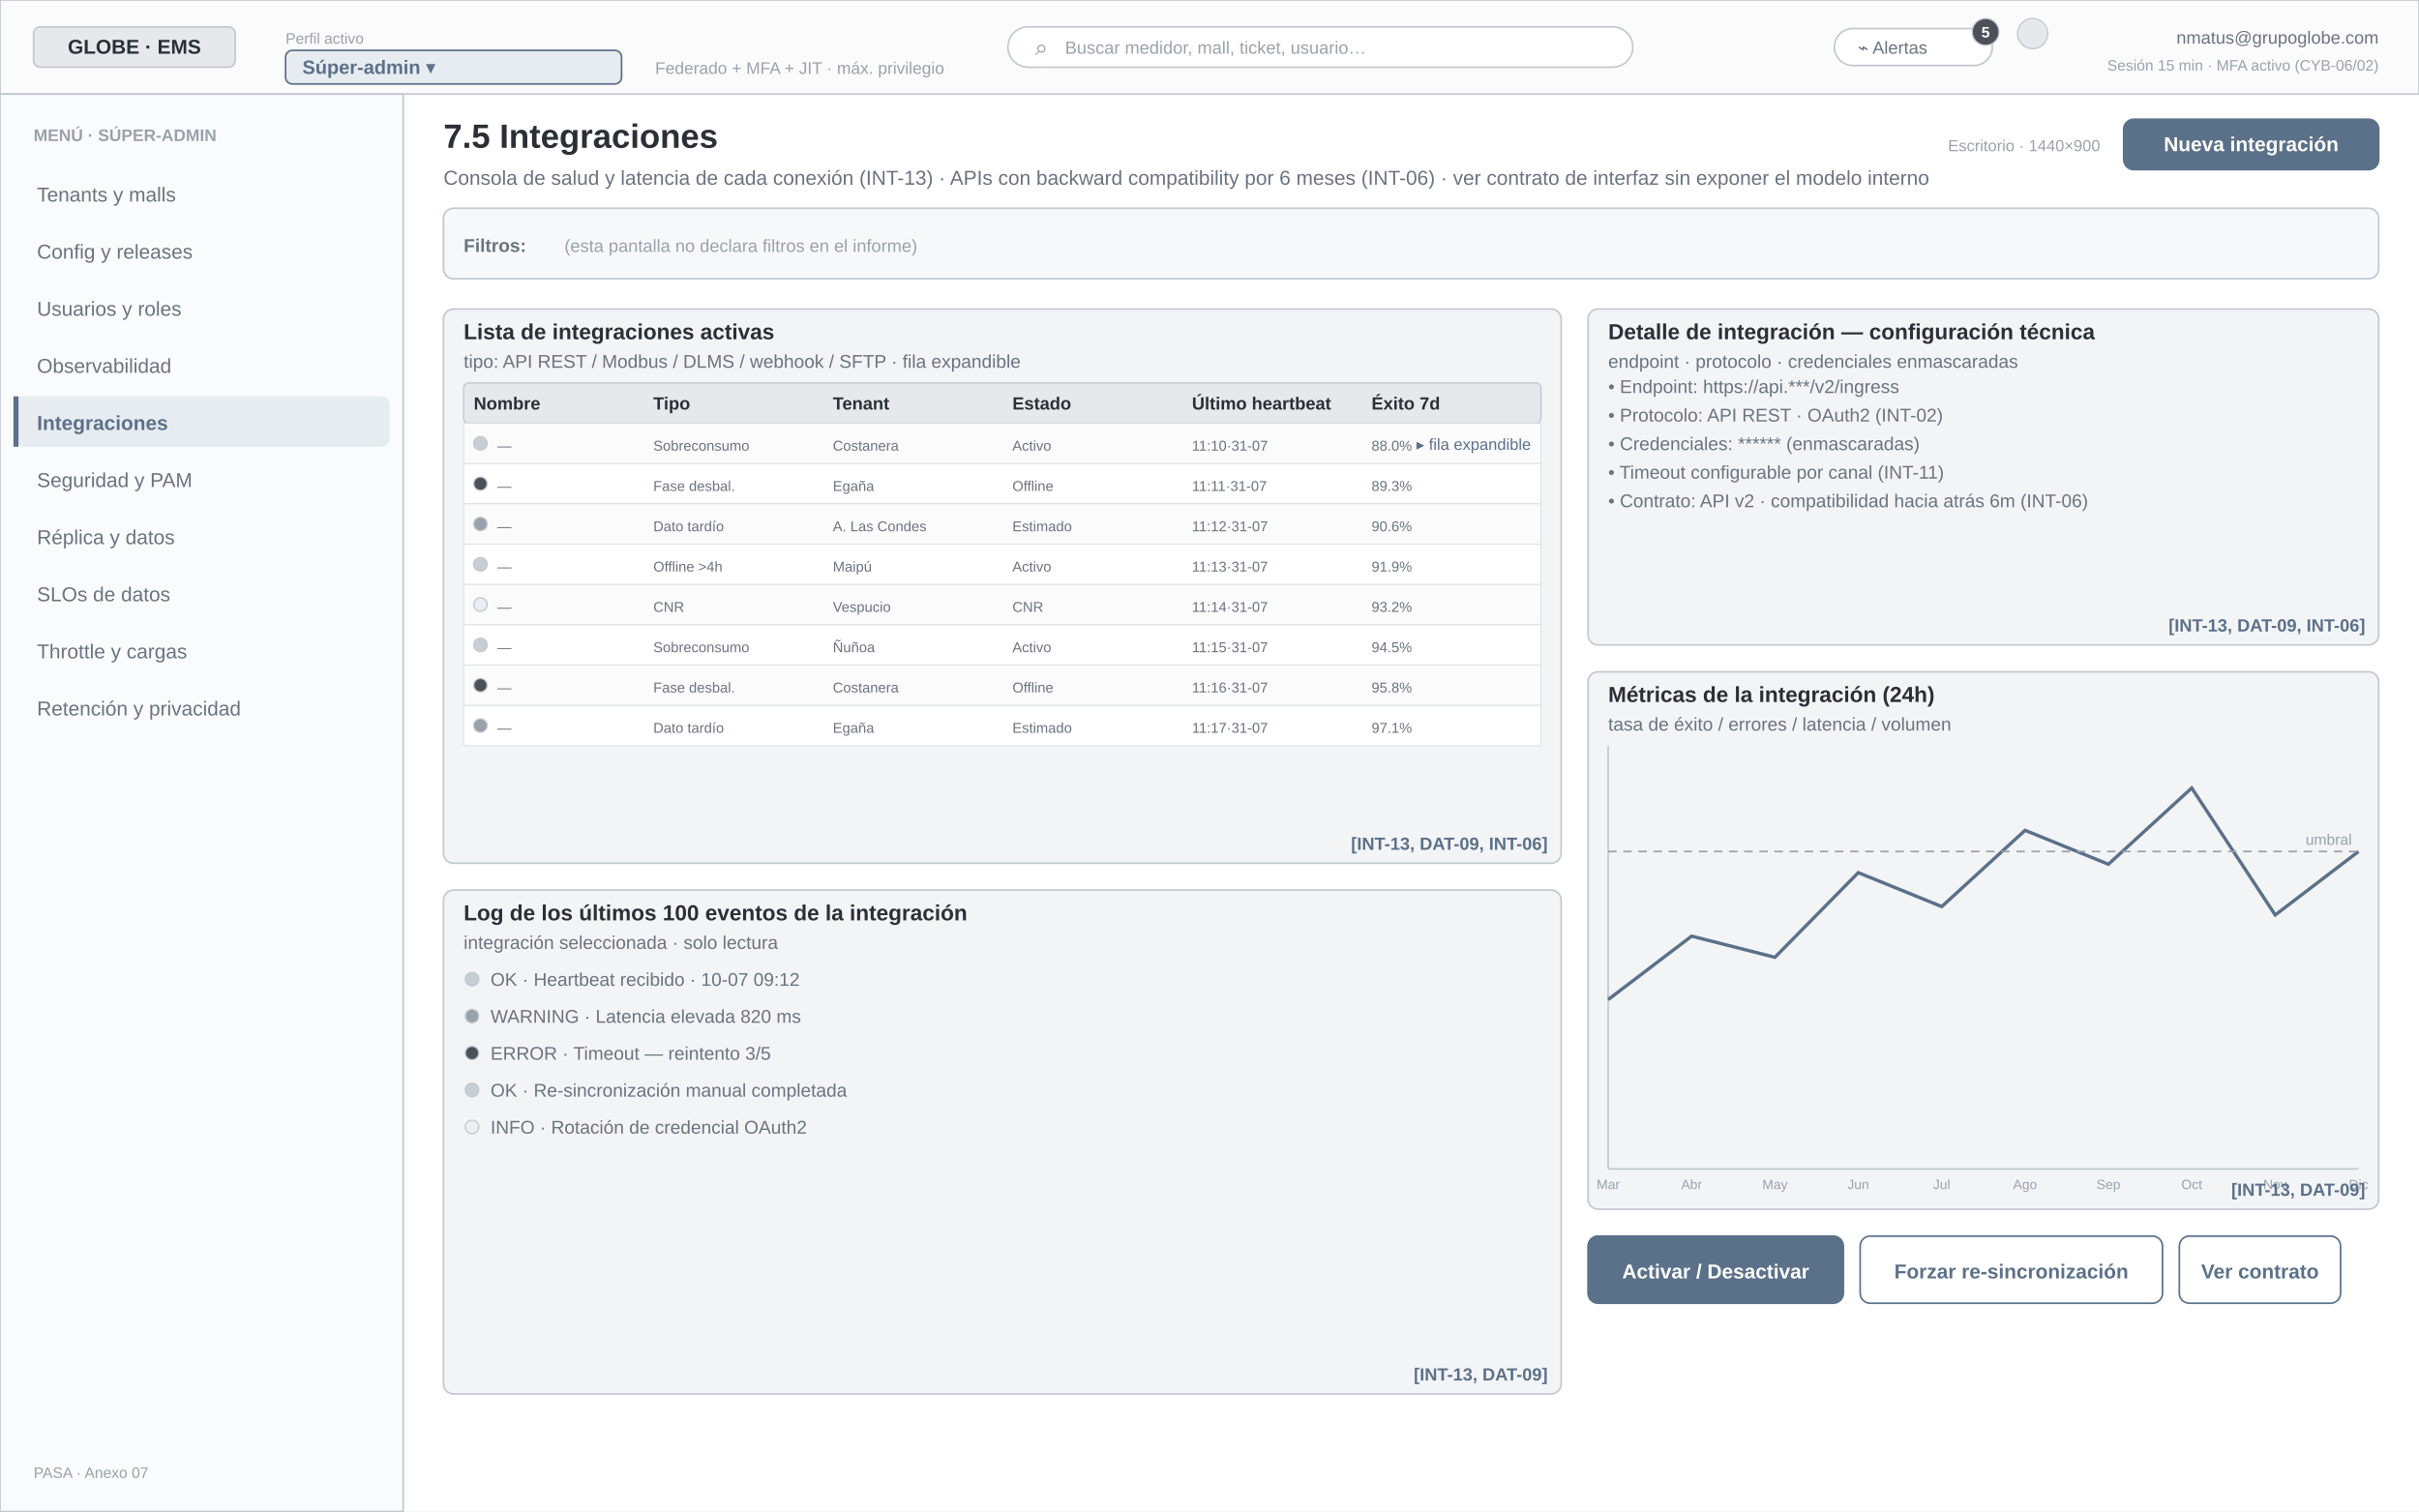
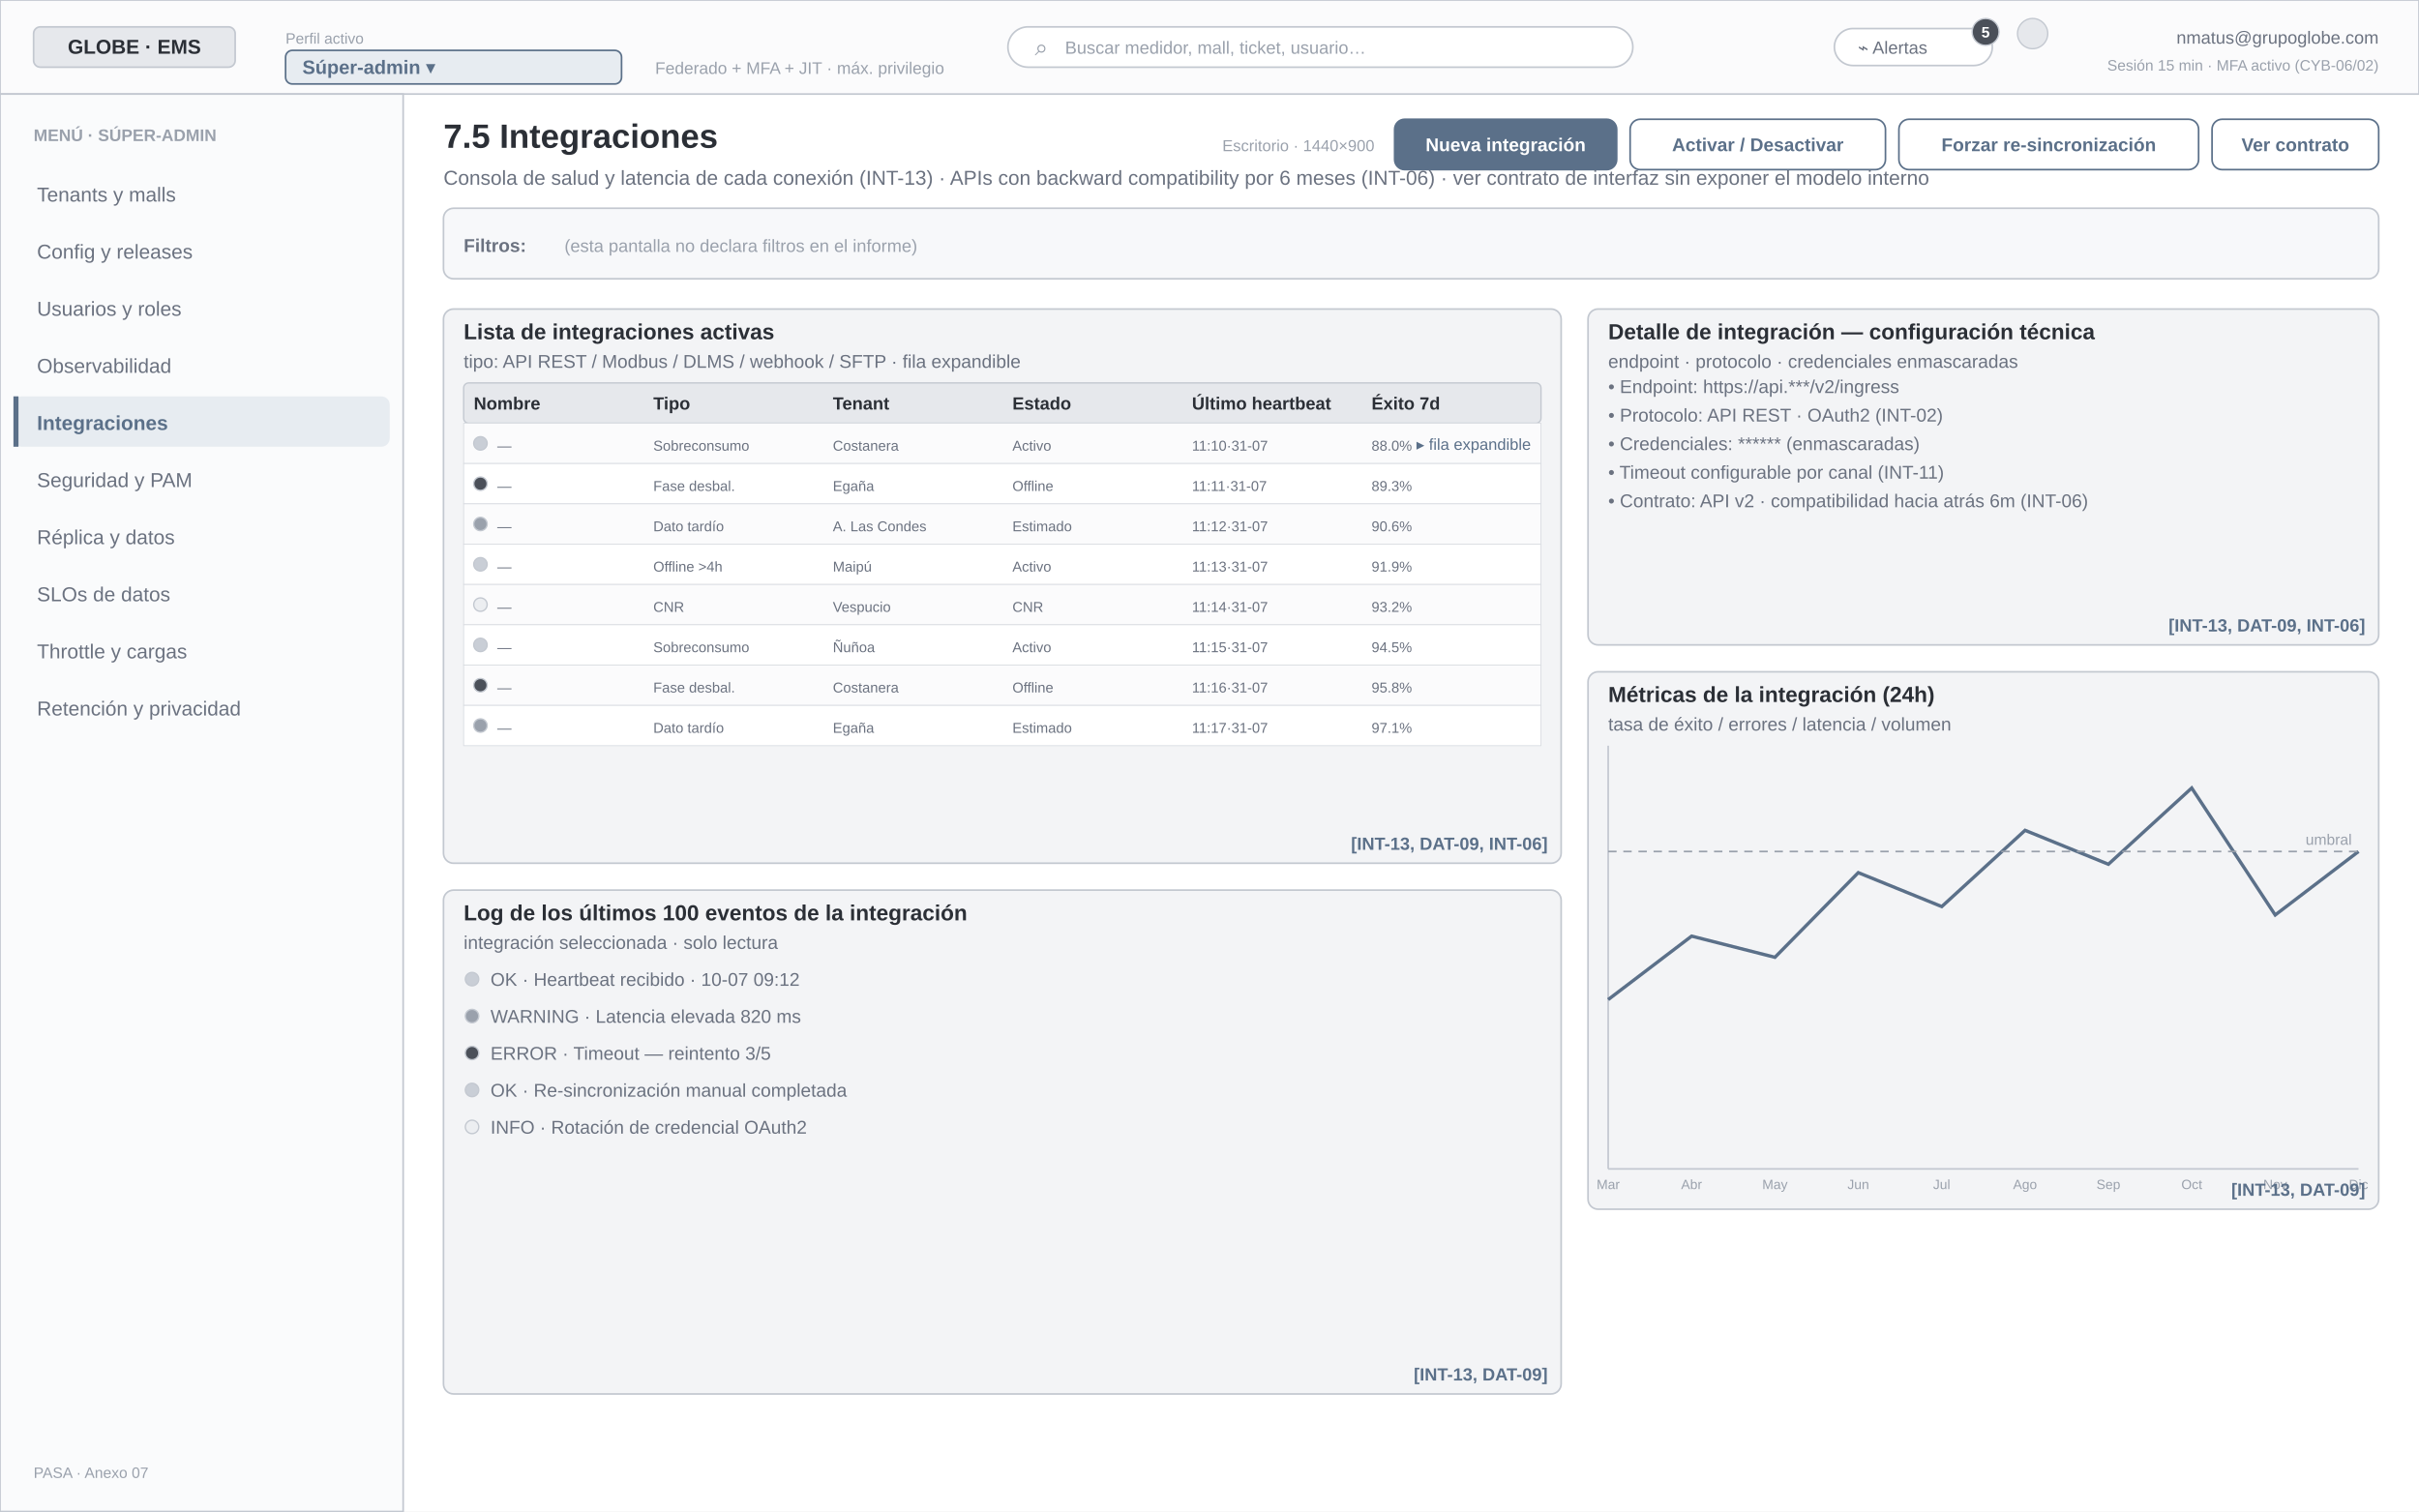
<svg xmlns="http://www.w3.org/2000/svg" viewBox="0 0 1440 900" width="1440" height="900" font-family="'Segoe UI', 'Helvetica Neue', Arial, sans-serif">
  <rect x="0" y="0" width="1440" height="900" rx="0" fill="#ffffff" stroke="none" stroke-width="1" />
  <rect x="0" y="0" width="1440" height="56" rx="0" fill="#fbfbfc" stroke="#c3c8d0" stroke-width="1" />
  <rect x="20" y="16" width="120" height="24" rx="4" fill="#e6e8ec" stroke="#c3c8d0" stroke-width="1" />
  <text x="80" y="32" font-family="'Segoe UI', 'Helvetica Neue', Arial, sans-serif" font-size="12" fill="#2b2f36" font-weight="700" text-anchor="middle">GLOBE · EMS</text>
  <text x="170" y="26" font-family="'Segoe UI', 'Helvetica Neue', Arial, sans-serif" font-size="9" fill="#9aa1ac" font-weight="normal" text-anchor="start">Perfil activo</text>
  <rect x="170" y="30" width="200" height="20" rx="4" fill="#e7ecf1" stroke="#5b7089" stroke-width="1" />
  <text x="180" y="44" font-family="'Segoe UI', 'Helvetica Neue', Arial, sans-serif" font-size="11.5" fill="#5b7089" font-weight="600" text-anchor="start">Súper-admin  ▾</text>
  <text x="390" y="44" font-family="'Segoe UI', 'Helvetica Neue', Arial, sans-serif" font-size="10" fill="#9aa1ac" font-weight="normal" text-anchor="start">Federado + MFA + JIT · máx. privilegio</text>
  <rect x="600" y="16" width="372" height="24" rx="12" fill="#ffffff" stroke="#c3c8d0" stroke-width="1" />
  <text x="616" y="33" font-family="'Segoe UI', 'Helvetica Neue', Arial, sans-serif" font-size="14" fill="#9aa1ac" font-weight="normal" text-anchor="start">⌕</text>
  <text x="634" y="32" font-family="'Segoe UI', 'Helvetica Neue', Arial, sans-serif" font-size="10.5" fill="#9aa1ac" font-weight="normal" text-anchor="start">Buscar medidor, mall, ticket, usuario…</text>
  <rect x="1092" y="17" width="94" height="22" rx="11" fill="#ffffff" stroke="#c3c8d0" stroke-width="1" />
  <text x="1106" y="32" font-family="'Segoe UI', 'Helvetica Neue', Arial, sans-serif" font-size="10.5" fill="#6b7280" font-weight="normal" text-anchor="start">⌁ Alertas</text>
  <circle cx="1182" cy="19" r="8" fill="#4b5059" stroke="#c3c8d0" stroke-width="0.8" />
  <text x="1182" y="22.3" font-family="'Segoe UI', 'Helvetica Neue', Arial, sans-serif" font-size="9" fill="#ffffff" font-weight="700" text-anchor="middle">5</text>
  <circle cx="1210" cy="20" r="9" fill="#e6e8ec" stroke="#c3c8d0" stroke-width="0.8" />
  <text x="1416" y="26" font-family="'Segoe UI', 'Helvetica Neue', Arial, sans-serif" font-size="10.5" fill="#6b7280" font-weight="normal" text-anchor="end">nmatus@grupoglobe.com</text>
  <text x="1416" y="42" font-family="'Segoe UI', 'Helvetica Neue', Arial, sans-serif" font-size="9" fill="#9aa1ac" font-weight="normal" text-anchor="end">Sesión 15 min · MFA activo (CYB-06/02)</text>
  <rect x="0" y="56" width="240" height="844" rx="0" fill="#fafbfc" stroke="#c3c8d0" stroke-width="1" />
  <text x="20" y="84" font-family="'Segoe UI', 'Helvetica Neue', Arial, sans-serif" font-size="10" fill="#9aa1ac" font-weight="700" text-anchor="start">MENÚ · SÚPER-ADMIN</text>
  <text x="22" y="120" font-family="'Segoe UI', 'Helvetica Neue', Arial, sans-serif" font-size="12" fill="#6b7280" font-weight="normal" text-anchor="start">Tenants y malls</text>
  <text x="22" y="154" font-family="'Segoe UI', 'Helvetica Neue', Arial, sans-serif" font-size="12" fill="#6b7280" font-weight="normal" text-anchor="start">Config y releases</text>
  <text x="22" y="188" font-family="'Segoe UI', 'Helvetica Neue', Arial, sans-serif" font-size="12" fill="#6b7280" font-weight="normal" text-anchor="start">Usuarios y roles</text>
  <text x="22" y="222" font-family="'Segoe UI', 'Helvetica Neue', Arial, sans-serif" font-size="12" fill="#6b7280" font-weight="normal" text-anchor="start">Observabilidad</text>
  <rect x="8" y="236" width="224" height="30" rx="5" fill="#e7ecf1" stroke="none" stroke-width="1" />
  <rect x="8" y="236" width="3" height="30" rx="0" fill="#5b7089" stroke="none" stroke-width="1" />
  <text x="22" y="256" font-family="'Segoe UI', 'Helvetica Neue', Arial, sans-serif" font-size="12" fill="#5b7089" font-weight="700" text-anchor="start">Integraciones</text>
  <text x="22" y="290" font-family="'Segoe UI', 'Helvetica Neue', Arial, sans-serif" font-size="12" fill="#6b7280" font-weight="normal" text-anchor="start">Seguridad y PAM</text>
  <text x="22" y="324" font-family="'Segoe UI', 'Helvetica Neue', Arial, sans-serif" font-size="12" fill="#6b7280" font-weight="normal" text-anchor="start">Réplica y datos</text>
  <text x="22" y="358" font-family="'Segoe UI', 'Helvetica Neue', Arial, sans-serif" font-size="12" fill="#6b7280" font-weight="normal" text-anchor="start">SLOs de datos</text>
  <text x="22" y="392" font-family="'Segoe UI', 'Helvetica Neue', Arial, sans-serif" font-size="12" fill="#6b7280" font-weight="normal" text-anchor="start">Throttle y cargas</text>
  <text x="22" y="426" font-family="'Segoe UI', 'Helvetica Neue', Arial, sans-serif" font-size="12" fill="#6b7280" font-weight="normal" text-anchor="start">Retención y privacidad</text>
  <text x="20" y="880" font-family="'Segoe UI', 'Helvetica Neue', Arial, sans-serif" font-size="9" fill="#9aa1ac" font-weight="normal" text-anchor="start">PASA · Anexo 07</text>
  <text x="264" y="88" font-family="'Segoe UI', 'Helvetica Neue', Arial, sans-serif" font-size="20" fill="#2b2f36" font-weight="700" text-anchor="start">7.5  Integraciones</text>
-   <rect x="1264.2" y="71" width="151.8" height="30" rx="6" fill="#5b7089" stroke="#5b7089" stroke-width="1" />
-   <text x="1340.1" y="90" font-family="'Segoe UI', 'Helvetica Neue', Arial, sans-serif" font-size="12" fill="#ffffff" font-weight="700" text-anchor="middle">Nueva integración</text>
-   <text x="1250.2" y="90" font-family="'Segoe UI', 'Helvetica Neue', Arial, sans-serif" font-size="9.5" fill="#9aa1ac" font-weight="normal" text-anchor="end">Escritorio · 1440×900</text>
+   <text x="818.2" y="90" font-family="'Segoe UI', 'Helvetica Neue', Arial, sans-serif" font-size="9.5" fill="#9aa1ac" font-weight="normal" text-anchor="end">Escritorio · 1440×900</text>
+   <rect x="830.2" y="71" width="132.2" height="30" rx="6" fill="#5b7089" stroke="#5b7089" stroke-width="1" />
+   <text x="896.3" y="90" font-family="'Segoe UI', 'Helvetica Neue', Arial, sans-serif" font-size="11" fill="#ffffff" font-weight="700" text-anchor="middle">Nueva integración</text>
+   <rect x="970.4" y="71" width="152.0" height="30" rx="6" fill="#ffffff" stroke="#5b7089" stroke-width="1" />
+   <text x="1046.4" y="90" font-family="'Segoe UI', 'Helvetica Neue', Arial, sans-serif" font-size="11" fill="#5b7089" font-weight="600" text-anchor="middle">Activar / Desactivar</text>
+   <rect x="1130.4" y="71" width="178.4" height="30" rx="6" fill="#ffffff" stroke="#5b7089" stroke-width="1" />
+   <text x="1219.6" y="90" font-family="'Segoe UI', 'Helvetica Neue', Arial, sans-serif" font-size="11" fill="#5b7089" font-weight="600" text-anchor="middle">Forzar re-sincronización</text>
+   <rect x="1316.8" y="71" width="99.2" height="30" rx="6" fill="#ffffff" stroke="#5b7089" stroke-width="1" />
+   <text x="1366.4" y="90" font-family="'Segoe UI', 'Helvetica Neue', Arial, sans-serif" font-size="11" fill="#5b7089" font-weight="600" text-anchor="middle">Ver contrato</text>
  <text x="264" y="110" font-family="'Segoe UI', 'Helvetica Neue', Arial, sans-serif" font-size="12" fill="#6b7280" font-weight="normal" text-anchor="start">Consola de salud y latencia de cada conexión (INT-13) · APIs con backward compatibility por 6 meses (INT-06) · ver contrato de interfaz sin exponer el modelo interno</text>
  <rect x="264" y="124" width="1152" height="42" rx="6" fill="#f7f8fa" stroke="#c3c8d0" stroke-width="1" />
  <text x="276" y="150" font-family="'Segoe UI', 'Helvetica Neue', Arial, sans-serif" font-size="11" fill="#6b7280" font-weight="700" text-anchor="start">Filtros:</text>
  <text x="336" y="150" font-family="'Segoe UI', 'Helvetica Neue', Arial, sans-serif" font-size="10.5" fill="#9aa1ac" font-weight="normal" text-anchor="start">(esta pantalla no declara filtros en el informe)</text>
  <rect x="264.0" y="184" width="665.333" height="330" rx="6" fill="#f3f4f6" stroke="#c3c8d0" stroke-width="1" />
  <text x="276.0" y="202" font-family="'Segoe UI', 'Helvetica Neue', Arial, sans-serif" font-size="13" fill="#2b2f36" font-weight="700" text-anchor="start">Lista de integraciones activas</text>
  <text x="276.0" y="219" font-family="'Segoe UI', 'Helvetica Neue', Arial, sans-serif" font-size="11" fill="#6b7280" font-weight="normal" text-anchor="start">tipo: API REST / Modbus / DLMS / webhook / SFTP · fila expandible</text>
  <rect x="276.0" y="228" width="641.333" height="24" rx="3" fill="#e6e8ec" stroke="#c3c8d0" stroke-width="0.8" />
  <text x="282.0" y="243.84" font-family="'Segoe UI', 'Helvetica Neue', Arial, sans-serif" font-size="10.5" fill="#2b2f36" font-weight="700" text-anchor="start">Nombre</text>
  <text x="388.889" y="243.84" font-family="'Segoe UI', 'Helvetica Neue', Arial, sans-serif" font-size="10.5" fill="#2b2f36" font-weight="700" text-anchor="start">Tipo</text>
  <text x="495.778" y="243.84" font-family="'Segoe UI', 'Helvetica Neue', Arial, sans-serif" font-size="10.5" fill="#2b2f36" font-weight="700" text-anchor="start">Tenant</text>
  <text x="602.667" y="243.84" font-family="'Segoe UI', 'Helvetica Neue', Arial, sans-serif" font-size="10.5" fill="#2b2f36" font-weight="700" text-anchor="start">Estado</text>
  <text x="709.556" y="243.84" font-family="'Segoe UI', 'Helvetica Neue', Arial, sans-serif" font-size="10.5" fill="#2b2f36" font-weight="700" text-anchor="start">Último heartbeat</text>
  <text x="816.444" y="243.84" font-family="'Segoe UI', 'Helvetica Neue', Arial, sans-serif" font-size="10.5" fill="#2b2f36" font-weight="700" text-anchor="start">Éxito 7d</text>
  <rect x="276.0" y="252" width="641.333" height="24" rx="0" fill="#fbfbfc" stroke="#d9dce1" stroke-width="0.5" />
  <circle cx="286.0" cy="264.0" r="4" fill="#c9ced6" stroke="#c3c8d0" stroke-width="0.8" />
  <text x="296.0" y="268.32" font-family="'Segoe UI', 'Helvetica Neue', Arial, sans-serif" font-size="8.5" fill="#6b7280" font-weight="normal" text-anchor="start">—</text>
  <text x="388.889" y="268.32" font-family="'Segoe UI', 'Helvetica Neue', Arial, sans-serif" font-size="8.5" fill="#6b7280" font-weight="normal" text-anchor="start">Sobreconsumo</text>
  <text x="495.778" y="268.32" font-family="'Segoe UI', 'Helvetica Neue', Arial, sans-serif" font-size="8.5" fill="#6b7280" font-weight="normal" text-anchor="start">Costanera</text>
  <text x="602.667" y="268.32" font-family="'Segoe UI', 'Helvetica Neue', Arial, sans-serif" font-size="8.5" fill="#6b7280" font-weight="normal" text-anchor="start">Activo</text>
  <text x="709.556" y="268.32" font-family="'Segoe UI', 'Helvetica Neue', Arial, sans-serif" font-size="8.5" fill="#6b7280" font-weight="normal" text-anchor="start">11:10·31-07</text>
  <text x="816.444" y="268.32" font-family="'Segoe UI', 'Helvetica Neue', Arial, sans-serif" font-size="8.5" fill="#6b7280" font-weight="normal" text-anchor="start">88.0%</text>
  <rect x="276.0" y="276" width="641.333" height="24" rx="0" fill="#ffffff" stroke="#d9dce1" stroke-width="0.5" />
  <circle cx="286.0" cy="288.0" r="4" fill="#4b5059" stroke="#c3c8d0" stroke-width="0.8" />
  <text x="296.0" y="292.32" font-family="'Segoe UI', 'Helvetica Neue', Arial, sans-serif" font-size="8.5" fill="#6b7280" font-weight="normal" text-anchor="start">—</text>
  <text x="388.889" y="292.32" font-family="'Segoe UI', 'Helvetica Neue', Arial, sans-serif" font-size="8.5" fill="#6b7280" font-weight="normal" text-anchor="start">Fase desbal.</text>
  <text x="495.778" y="292.32" font-family="'Segoe UI', 'Helvetica Neue', Arial, sans-serif" font-size="8.5" fill="#6b7280" font-weight="normal" text-anchor="start">Egaña</text>
  <text x="602.667" y="292.32" font-family="'Segoe UI', 'Helvetica Neue', Arial, sans-serif" font-size="8.5" fill="#6b7280" font-weight="normal" text-anchor="start">Offline</text>
  <text x="709.556" y="292.32" font-family="'Segoe UI', 'Helvetica Neue', Arial, sans-serif" font-size="8.5" fill="#6b7280" font-weight="normal" text-anchor="start">11:11·31-07</text>
  <text x="816.444" y="292.32" font-family="'Segoe UI', 'Helvetica Neue', Arial, sans-serif" font-size="8.5" fill="#6b7280" font-weight="normal" text-anchor="start">89.3%</text>
  <rect x="276.0" y="300" width="641.333" height="24" rx="0" fill="#fbfbfc" stroke="#d9dce1" stroke-width="0.5" />
  <circle cx="286.0" cy="312.0" r="4" fill="#9aa1ac" stroke="#c3c8d0" stroke-width="0.8" />
  <text x="296.0" y="316.32" font-family="'Segoe UI', 'Helvetica Neue', Arial, sans-serif" font-size="8.5" fill="#6b7280" font-weight="normal" text-anchor="start">—</text>
  <text x="388.889" y="316.32" font-family="'Segoe UI', 'Helvetica Neue', Arial, sans-serif" font-size="8.5" fill="#6b7280" font-weight="normal" text-anchor="start">Dato tardío</text>
  <text x="495.778" y="316.32" font-family="'Segoe UI', 'Helvetica Neue', Arial, sans-serif" font-size="8.5" fill="#6b7280" font-weight="normal" text-anchor="start">A. Las Condes</text>
  <text x="602.667" y="316.32" font-family="'Segoe UI', 'Helvetica Neue', Arial, sans-serif" font-size="8.5" fill="#6b7280" font-weight="normal" text-anchor="start">Estimado</text>
  <text x="709.556" y="316.32" font-family="'Segoe UI', 'Helvetica Neue', Arial, sans-serif" font-size="8.5" fill="#6b7280" font-weight="normal" text-anchor="start">11:12·31-07</text>
  <text x="816.444" y="316.32" font-family="'Segoe UI', 'Helvetica Neue', Arial, sans-serif" font-size="8.5" fill="#6b7280" font-weight="normal" text-anchor="start">90.6%</text>
  <rect x="276.0" y="324" width="641.333" height="24" rx="0" fill="#ffffff" stroke="#d9dce1" stroke-width="0.5" />
  <circle cx="286.0" cy="336.0" r="4" fill="#c9ced6" stroke="#c3c8d0" stroke-width="0.8" />
  <text x="296.0" y="340.32" font-family="'Segoe UI', 'Helvetica Neue', Arial, sans-serif" font-size="8.5" fill="#6b7280" font-weight="normal" text-anchor="start">—</text>
  <text x="388.889" y="340.32" font-family="'Segoe UI', 'Helvetica Neue', Arial, sans-serif" font-size="8.5" fill="#6b7280" font-weight="normal" text-anchor="start">Offline &gt;4h</text>
  <text x="495.778" y="340.32" font-family="'Segoe UI', 'Helvetica Neue', Arial, sans-serif" font-size="8.5" fill="#6b7280" font-weight="normal" text-anchor="start">Maipú</text>
  <text x="602.667" y="340.32" font-family="'Segoe UI', 'Helvetica Neue', Arial, sans-serif" font-size="8.5" fill="#6b7280" font-weight="normal" text-anchor="start">Activo</text>
  <text x="709.556" y="340.32" font-family="'Segoe UI', 'Helvetica Neue', Arial, sans-serif" font-size="8.5" fill="#6b7280" font-weight="normal" text-anchor="start">11:13·31-07</text>
  <text x="816.444" y="340.32" font-family="'Segoe UI', 'Helvetica Neue', Arial, sans-serif" font-size="8.5" fill="#6b7280" font-weight="normal" text-anchor="start">91.9%</text>
  <rect x="276.0" y="348" width="641.333" height="24" rx="0" fill="#fbfbfc" stroke="#d9dce1" stroke-width="0.5" />
  <circle cx="286.0" cy="360.0" r="4" fill="#eceef1" stroke="#c3c8d0" stroke-width="0.8" />
  <text x="296.0" y="364.32" font-family="'Segoe UI', 'Helvetica Neue', Arial, sans-serif" font-size="8.5" fill="#6b7280" font-weight="normal" text-anchor="start">—</text>
  <text x="388.889" y="364.32" font-family="'Segoe UI', 'Helvetica Neue', Arial, sans-serif" font-size="8.5" fill="#6b7280" font-weight="normal" text-anchor="start">CNR</text>
  <text x="495.778" y="364.32" font-family="'Segoe UI', 'Helvetica Neue', Arial, sans-serif" font-size="8.5" fill="#6b7280" font-weight="normal" text-anchor="start">Vespucio</text>
  <text x="602.667" y="364.32" font-family="'Segoe UI', 'Helvetica Neue', Arial, sans-serif" font-size="8.5" fill="#6b7280" font-weight="normal" text-anchor="start">CNR</text>
  <text x="709.556" y="364.32" font-family="'Segoe UI', 'Helvetica Neue', Arial, sans-serif" font-size="8.5" fill="#6b7280" font-weight="normal" text-anchor="start">11:14·31-07</text>
  <text x="816.444" y="364.32" font-family="'Segoe UI', 'Helvetica Neue', Arial, sans-serif" font-size="8.5" fill="#6b7280" font-weight="normal" text-anchor="start">93.2%</text>
  <rect x="276.0" y="372" width="641.333" height="24" rx="0" fill="#ffffff" stroke="#d9dce1" stroke-width="0.5" />
  <circle cx="286.0" cy="384.0" r="4" fill="#c9ced6" stroke="#c3c8d0" stroke-width="0.8" />
  <text x="296.0" y="388.32" font-family="'Segoe UI', 'Helvetica Neue', Arial, sans-serif" font-size="8.5" fill="#6b7280" font-weight="normal" text-anchor="start">—</text>
  <text x="388.889" y="388.32" font-family="'Segoe UI', 'Helvetica Neue', Arial, sans-serif" font-size="8.5" fill="#6b7280" font-weight="normal" text-anchor="start">Sobreconsumo</text>
  <text x="495.778" y="388.32" font-family="'Segoe UI', 'Helvetica Neue', Arial, sans-serif" font-size="8.5" fill="#6b7280" font-weight="normal" text-anchor="start">Ñuñoa</text>
  <text x="602.667" y="388.32" font-family="'Segoe UI', 'Helvetica Neue', Arial, sans-serif" font-size="8.5" fill="#6b7280" font-weight="normal" text-anchor="start">Activo</text>
  <text x="709.556" y="388.32" font-family="'Segoe UI', 'Helvetica Neue', Arial, sans-serif" font-size="8.5" fill="#6b7280" font-weight="normal" text-anchor="start">11:15·31-07</text>
  <text x="816.444" y="388.32" font-family="'Segoe UI', 'Helvetica Neue', Arial, sans-serif" font-size="8.5" fill="#6b7280" font-weight="normal" text-anchor="start">94.5%</text>
  <rect x="276.0" y="396" width="641.333" height="24" rx="0" fill="#fbfbfc" stroke="#d9dce1" stroke-width="0.5" />
  <circle cx="286.0" cy="408.0" r="4" fill="#4b5059" stroke="#c3c8d0" stroke-width="0.8" />
  <text x="296.0" y="412.32" font-family="'Segoe UI', 'Helvetica Neue', Arial, sans-serif" font-size="8.5" fill="#6b7280" font-weight="normal" text-anchor="start">—</text>
  <text x="388.889" y="412.32" font-family="'Segoe UI', 'Helvetica Neue', Arial, sans-serif" font-size="8.5" fill="#6b7280" font-weight="normal" text-anchor="start">Fase desbal.</text>
  <text x="495.778" y="412.32" font-family="'Segoe UI', 'Helvetica Neue', Arial, sans-serif" font-size="8.5" fill="#6b7280" font-weight="normal" text-anchor="start">Costanera</text>
  <text x="602.667" y="412.32" font-family="'Segoe UI', 'Helvetica Neue', Arial, sans-serif" font-size="8.5" fill="#6b7280" font-weight="normal" text-anchor="start">Offline</text>
  <text x="709.556" y="412.32" font-family="'Segoe UI', 'Helvetica Neue', Arial, sans-serif" font-size="8.5" fill="#6b7280" font-weight="normal" text-anchor="start">11:16·31-07</text>
  <text x="816.444" y="412.32" font-family="'Segoe UI', 'Helvetica Neue', Arial, sans-serif" font-size="8.5" fill="#6b7280" font-weight="normal" text-anchor="start">95.8%</text>
  <rect x="276.0" y="420" width="641.333" height="24" rx="0" fill="#ffffff" stroke="#d9dce1" stroke-width="0.5" />
  <circle cx="286.0" cy="432.0" r="4" fill="#9aa1ac" stroke="#c3c8d0" stroke-width="0.8" />
  <text x="296.0" y="436.32" font-family="'Segoe UI', 'Helvetica Neue', Arial, sans-serif" font-size="8.5" fill="#6b7280" font-weight="normal" text-anchor="start">—</text>
  <text x="388.889" y="436.32" font-family="'Segoe UI', 'Helvetica Neue', Arial, sans-serif" font-size="8.5" fill="#6b7280" font-weight="normal" text-anchor="start">Dato tardío</text>
  <text x="495.778" y="436.32" font-family="'Segoe UI', 'Helvetica Neue', Arial, sans-serif" font-size="8.5" fill="#6b7280" font-weight="normal" text-anchor="start">Egaña</text>
  <text x="602.667" y="436.32" font-family="'Segoe UI', 'Helvetica Neue', Arial, sans-serif" font-size="8.5" fill="#6b7280" font-weight="normal" text-anchor="start">Estimado</text>
  <text x="709.556" y="436.32" font-family="'Segoe UI', 'Helvetica Neue', Arial, sans-serif" font-size="8.5" fill="#6b7280" font-weight="normal" text-anchor="start">11:17·31-07</text>
  <text x="816.444" y="436.32" font-family="'Segoe UI', 'Helvetica Neue', Arial, sans-serif" font-size="8.5" fill="#6b7280" font-weight="normal" text-anchor="start">97.1%</text>
  <text x="911.333" y="267.84" font-family="'Segoe UI', 'Helvetica Neue', Arial, sans-serif" font-size="9.5" fill="#5b7089" font-weight="normal" text-anchor="end">▸ fila expandible</text>
  <text x="921.333" y="506" font-family="'Segoe UI', 'Helvetica Neue', Arial, sans-serif" font-size="10.5" fill="#5b7089" font-weight="600" text-anchor="end">[INT-13, DAT-09, INT-06]</text>
  <rect x="264.0" y="530" width="665.333" height="300" rx="6" fill="#f3f4f6" stroke="#c3c8d0" stroke-width="1" />
  <text x="276.0" y="548" font-family="'Segoe UI', 'Helvetica Neue', Arial, sans-serif" font-size="13" fill="#2b2f36" font-weight="700" text-anchor="start">Log de los últimos 100 eventos de la integración</text>
  <text x="276.0" y="565" font-family="'Segoe UI', 'Helvetica Neue', Arial, sans-serif" font-size="11" fill="#6b7280" font-weight="normal" text-anchor="start">integración seleccionada · solo lectura</text>
  <circle cx="281.0" cy="583" r="4" fill="#c9ced6" stroke="#c3c8d0" stroke-width="0.8" />
  <text x="292.0" y="587" font-family="'Segoe UI', 'Helvetica Neue', Arial, sans-serif" font-size="11" fill="#6b7280" font-weight="normal" text-anchor="start">OK · Heartbeat recibido · 10-07 09:12</text>
  <circle cx="281.0" cy="605" r="4" fill="#9aa1ac" stroke="#c3c8d0" stroke-width="0.8" />
  <text x="292.0" y="609" font-family="'Segoe UI', 'Helvetica Neue', Arial, sans-serif" font-size="11" fill="#6b7280" font-weight="normal" text-anchor="start">WARNING · Latencia elevada 820 ms</text>
  <circle cx="281.0" cy="627" r="4" fill="#4b5059" stroke="#c3c8d0" stroke-width="0.8" />
  <text x="292.0" y="631" font-family="'Segoe UI', 'Helvetica Neue', Arial, sans-serif" font-size="11" fill="#6b7280" font-weight="normal" text-anchor="start">ERROR · Timeout — reintento 3/5</text>
  <circle cx="281.0" cy="649" r="4" fill="#c9ced6" stroke="#c3c8d0" stroke-width="0.8" />
  <text x="292.0" y="653" font-family="'Segoe UI', 'Helvetica Neue', Arial, sans-serif" font-size="11" fill="#6b7280" font-weight="normal" text-anchor="start">OK · Re-sincronización manual completada</text>
  <circle cx="281.0" cy="671" r="4" fill="#eceef1" stroke="#c3c8d0" stroke-width="0.8" />
  <text x="292.0" y="675" font-family="'Segoe UI', 'Helvetica Neue', Arial, sans-serif" font-size="11" fill="#6b7280" font-weight="normal" text-anchor="start">INFO · Rotación de credencial OAuth2</text>
  <text x="921.333" y="822" font-family="'Segoe UI', 'Helvetica Neue', Arial, sans-serif" font-size="10.5" fill="#5b7089" font-weight="600" text-anchor="end">[INT-13, DAT-09]</text>
  <rect x="945.333" y="184" width="470.667" height="200" rx="6" fill="#f3f4f6" stroke="#c3c8d0" stroke-width="1" />
  <text x="957.333" y="202" font-family="'Segoe UI', 'Helvetica Neue', Arial, sans-serif" font-size="13" fill="#2b2f36" font-weight="700" text-anchor="start">Detalle de integración — configuración técnica</text>
  <text x="957.333" y="219" font-family="'Segoe UI', 'Helvetica Neue', Arial, sans-serif" font-size="11" fill="#6b7280" font-weight="normal" text-anchor="start">endpoint · protocolo · credenciales enmascaradas</text>
  <text x="957.333" y="234" font-family="'Segoe UI', 'Helvetica Neue', Arial, sans-serif" font-size="11" fill="#6b7280" font-weight="normal" text-anchor="start">• Endpoint: https://api.***/v2/ingress</text>
  <text x="957.333" y="251" font-family="'Segoe UI', 'Helvetica Neue', Arial, sans-serif" font-size="11" fill="#6b7280" font-weight="normal" text-anchor="start">• Protocolo: API REST · OAuth2 (INT-02)</text>
  <text x="957.333" y="268" font-family="'Segoe UI', 'Helvetica Neue', Arial, sans-serif" font-size="11" fill="#6b7280" font-weight="normal" text-anchor="start">• Credenciales: ****** (enmascaradas)</text>
  <text x="957.333" y="285" font-family="'Segoe UI', 'Helvetica Neue', Arial, sans-serif" font-size="11" fill="#6b7280" font-weight="normal" text-anchor="start">• Timeout configurable por canal (INT-11)</text>
  <text x="957.333" y="302" font-family="'Segoe UI', 'Helvetica Neue', Arial, sans-serif" font-size="11" fill="#6b7280" font-weight="normal" text-anchor="start">• Contrato: API v2 · compatibilidad hacia atrás 6m (INT-06)</text>
  <text x="1408.0" y="376" font-family="'Segoe UI', 'Helvetica Neue', Arial, sans-serif" font-size="10.5" fill="#5b7089" font-weight="600" text-anchor="end">[INT-13, DAT-09, INT-06]</text>
  <rect x="945.333" y="400" width="470.667" height="320" rx="6" fill="#f3f4f6" stroke="#c3c8d0" stroke-width="1" />
  <text x="957.333" y="418" font-family="'Segoe UI', 'Helvetica Neue', Arial, sans-serif" font-size="13" fill="#2b2f36" font-weight="700" text-anchor="start">Métricas de la integración (24h)</text>
  <text x="957.333" y="435" font-family="'Segoe UI', 'Helvetica Neue', Arial, sans-serif" font-size="11" fill="#6b7280" font-weight="normal" text-anchor="start">tasa de éxito / errores / latencia / volumen</text>
  <line x1="957.333" y1="696" x2="1404.0" y2="696" stroke="#c3c8d0" stroke-width="1" />
  <line x1="957.333" y1="444" x2="957.333" y2="696" stroke="#c3c8d0" stroke-width="1" />
  <polyline points="957.3,595.2 1007.0,557.4 1056.6,570.0 1106.2,519.6 1155.9,539.8 1205.5,494.4 1255.1,514.6 1304.7,469.2 1354.4,544.8 1404.0,507.0" fill="none" stroke="#5b7089" stroke-width="2" />
  <line x1="957.333" y1="507.0" x2="1404.0" y2="507.0" stroke="#9aa1ac" stroke-width="1" stroke-dasharray="5 4" />
  <text x="1400.0" y="503.0" font-family="'Segoe UI', 'Helvetica Neue', Arial, sans-serif" font-size="9" fill="#9aa1ac" font-weight="normal" text-anchor="end">umbral</text>
  <text x="957.333" y="708" font-family="'Segoe UI', 'Helvetica Neue', Arial, sans-serif" font-size="8" fill="#9aa1ac" font-weight="normal" text-anchor="middle">Mar</text>
  <text x="1006.963" y="708" font-family="'Segoe UI', 'Helvetica Neue', Arial, sans-serif" font-size="8" fill="#9aa1ac" font-weight="normal" text-anchor="middle">Abr</text>
  <text x="1056.593" y="708" font-family="'Segoe UI', 'Helvetica Neue', Arial, sans-serif" font-size="8" fill="#9aa1ac" font-weight="normal" text-anchor="middle">May</text>
  <text x="1106.222" y="708" font-family="'Segoe UI', 'Helvetica Neue', Arial, sans-serif" font-size="8" fill="#9aa1ac" font-weight="normal" text-anchor="middle">Jun</text>
  <text x="1155.852" y="708" font-family="'Segoe UI', 'Helvetica Neue', Arial, sans-serif" font-size="8" fill="#9aa1ac" font-weight="normal" text-anchor="middle">Jul</text>
  <text x="1205.481" y="708" font-family="'Segoe UI', 'Helvetica Neue', Arial, sans-serif" font-size="8" fill="#9aa1ac" font-weight="normal" text-anchor="middle">Ago</text>
  <text x="1255.111" y="708" font-family="'Segoe UI', 'Helvetica Neue', Arial, sans-serif" font-size="8" fill="#9aa1ac" font-weight="normal" text-anchor="middle">Sep</text>
  <text x="1304.741" y="708" font-family="'Segoe UI', 'Helvetica Neue', Arial, sans-serif" font-size="8" fill="#9aa1ac" font-weight="normal" text-anchor="middle">Oct</text>
  <text x="1354.37" y="708" font-family="'Segoe UI', 'Helvetica Neue', Arial, sans-serif" font-size="8" fill="#9aa1ac" font-weight="normal" text-anchor="middle">Nov</text>
  <text x="1404.0" y="708" font-family="'Segoe UI', 'Helvetica Neue', Arial, sans-serif" font-size="8" fill="#9aa1ac" font-weight="normal" text-anchor="middle">Dic</text>
  <text x="1408.0" y="712" font-family="'Segoe UI', 'Helvetica Neue', Arial, sans-serif" font-size="10.5" fill="#5b7089" font-weight="600" text-anchor="end">[INT-13, DAT-09]</text>
-   <rect x="945.333" y="736" width="152" height="40" rx="6" fill="#5b7089" stroke="#5b7089" stroke-width="1" />
-   <text x="1021.333" y="761.2" font-family="'Segoe UI', 'Helvetica Neue', Arial, sans-serif" font-size="12" fill="#ffffff" font-weight="600" text-anchor="middle">Activar / Desactivar</text>
-   <rect x="1107.333" y="736" width="180" height="40" rx="6" fill="#ffffff" stroke="#5b7089" stroke-width="1" />
-   <text x="1197.333" y="761.2" font-family="'Segoe UI', 'Helvetica Neue', Arial, sans-serif" font-size="12" fill="#5b7089" font-weight="600" text-anchor="middle">Forzar re-sincronización</text>
-   <rect x="1297.333" y="736" width="96" height="40" rx="6" fill="#ffffff" stroke="#5b7089" stroke-width="1" />
-   <text x="1345.333" y="761.2" font-family="'Segoe UI', 'Helvetica Neue', Arial, sans-serif" font-size="12" fill="#5b7089" font-weight="600" text-anchor="middle">Ver contrato</text>
</svg>
